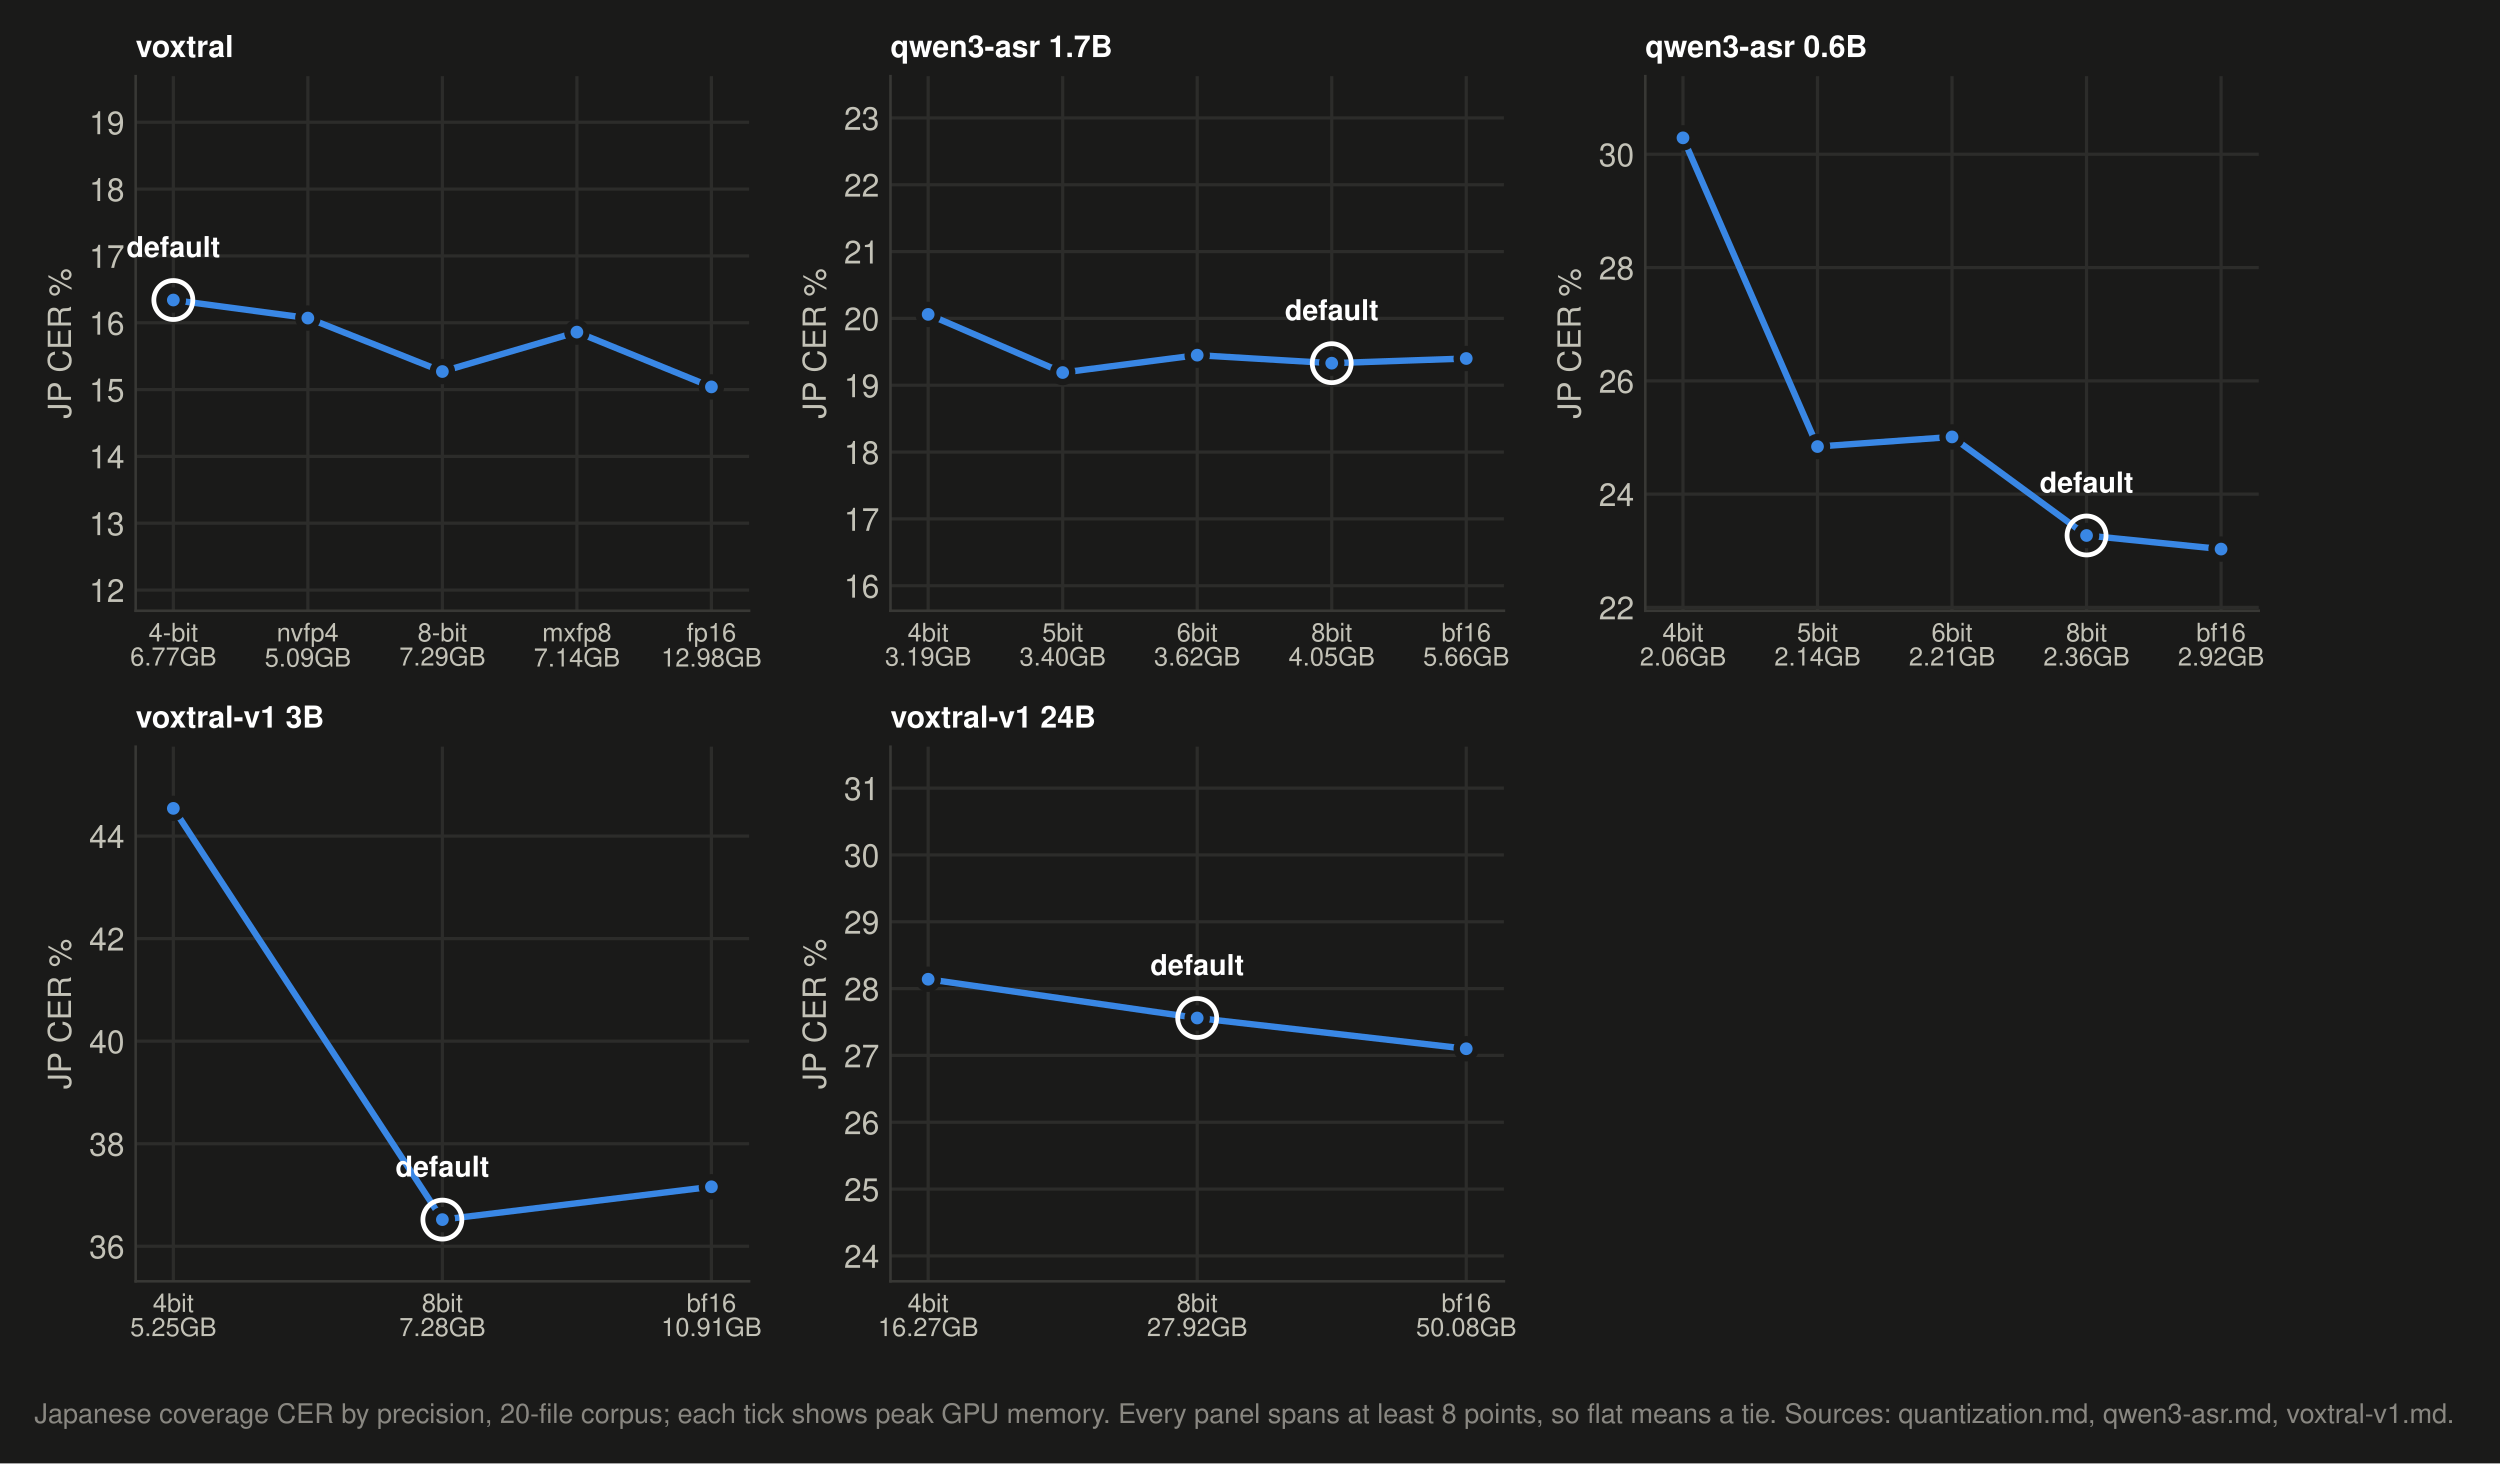
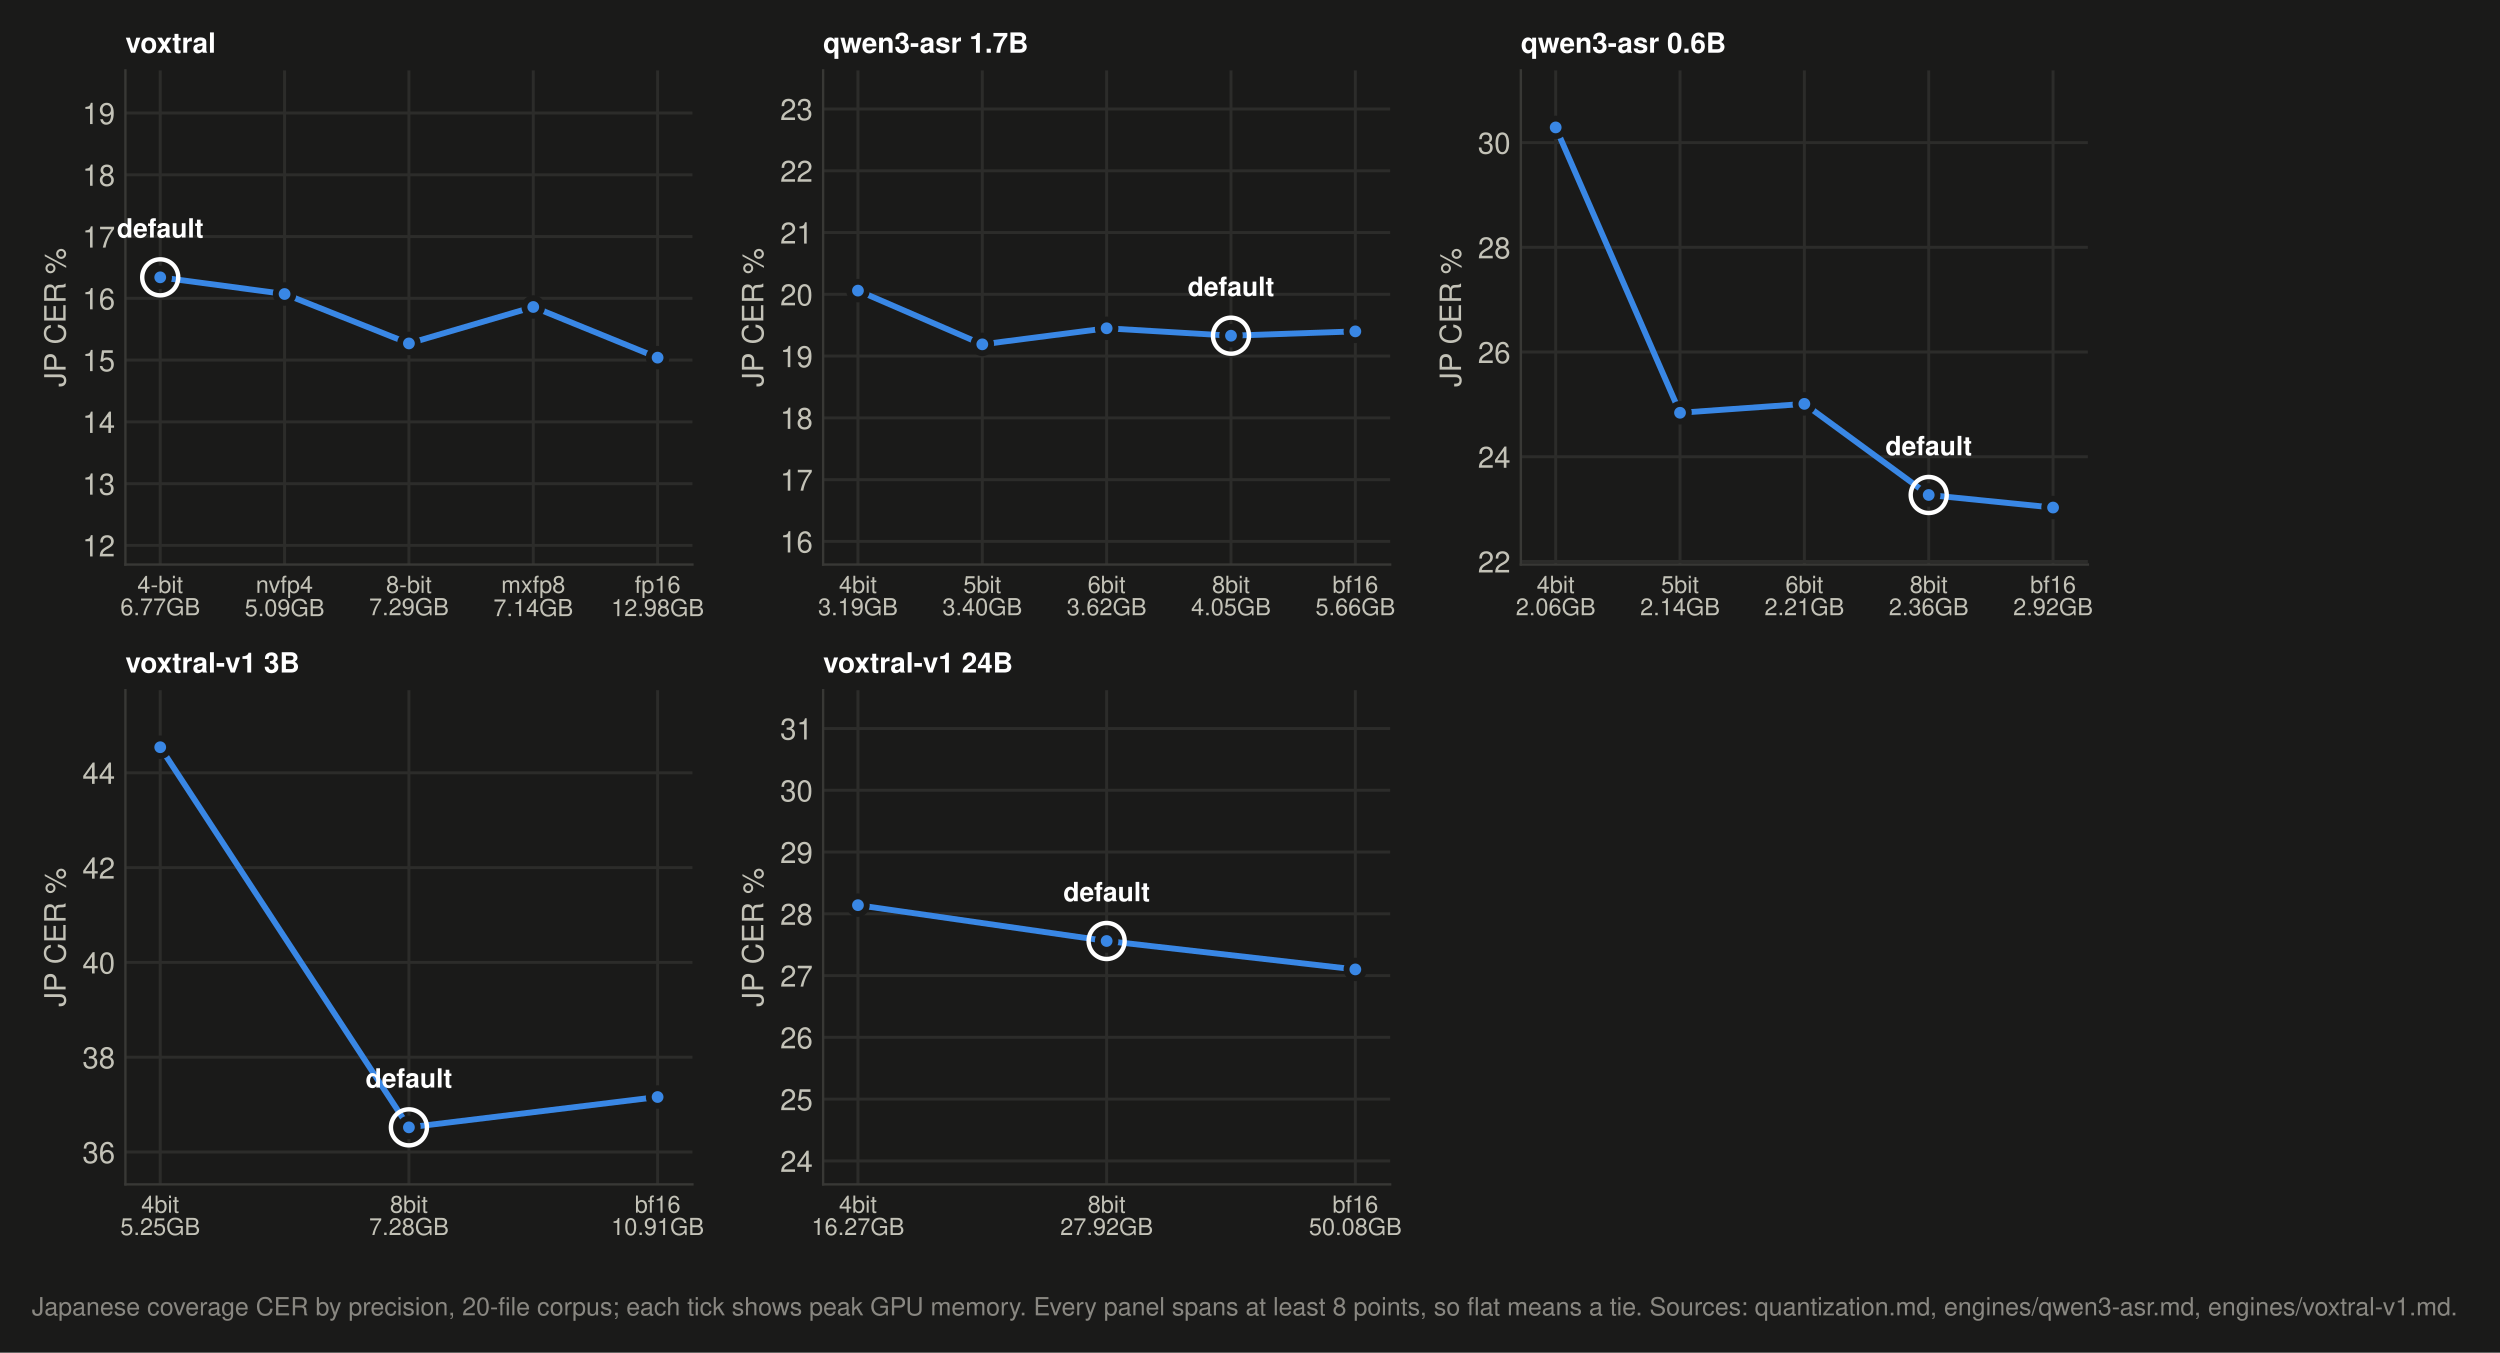
- <svg xmlns="http://www.w3.org/2000/svg" xmlns:xlink="http://www.w3.org/1999/xlink" width="785.349pt" height="459.696pt" viewBox="0 0 785.349 459.696" version="1.1">
+ <svg xmlns="http://www.w3.org/2000/svg" xmlns:xlink="http://www.w3.org/1999/xlink" width="849.617pt" height="459.696pt" viewBox="0 0 849.617 459.696" version="1.1">
  <defs>
    <style type="text/css">*{stroke-linejoin: round; stroke-linecap: butt}</style>
  </defs>
  <g id="figure_1">
    <g id="patch_1">
-       <path d="M 0 459.696  L 785.349 459.696  L 785.349 0  L 0 0  z " style="fill: #1a1a19" />
+       <path d="M 0 459.696  L 849.617 459.696  L 849.617 0  L 0 0  z " style="fill: #1a1a19" />
    </g>
    <g id="axes_1">
      <g id="patch_2">
        <path d="M 42.619 191.864  L 235.317 191.864  L 235.317 23.925  L 42.619 23.925  z " style="fill: #1a1a19" />
      </g>
      <g id="matplotlib.axis_1">
        <g id="xtick_1">
          <g id="line2d_1">
            <path d="M 54.452 191.864  L 54.452 23.925  " clip-path="url(#p1fd0252a69)" style="fill: none; stroke: #2c2c2a; stroke-linecap: round" />
          </g>
          <g id="line2d_2" />
          <g id="text_1">
            <text style="font-size: 8px; font-family: 'Helvetica', 'Arial', 'DejaVu Sans'; fill: #c3c2b7" transform="translate(46.67094 201.4835)">4-bit</text>
            <text style="font-size: 8px; font-family: 'Helvetica', 'Arial', 'DejaVu Sans'; fill: #c3c2b7" transform="translate(40.88781 209.0812)">6.77GB</text>
          </g>
        </g>
        <g id="xtick_2">
          <g id="line2d_3">
            <path d="M 96.71 191.864  L 96.71 23.925  " clip-path="url(#p1fd0252a69)" style="fill: none; stroke: #2c2c2a; stroke-linecap: round" />
          </g>
          <g id="line2d_4" />
          <g id="text_2">
            <text style="font-size: 8px; font-family: 'Helvetica', 'Arial', 'DejaVu Sans'; fill: #c3c2b7" transform="translate(86.92556 201.4835)">nvfp4</text>
            <text style="font-size: 8px; font-family: 'Helvetica', 'Arial', 'DejaVu Sans'; fill: #c3c2b7" transform="translate(83.14619 209.3893)">5.09GB</text>
          </g>
        </g>
        <g id="xtick_3">
          <g id="line2d_5">
            <path d="M 138.968 191.864  L 138.968 23.925  " clip-path="url(#p1fd0252a69)" style="fill: none; stroke: #2c2c2a; stroke-linecap: round" />
          </g>
          <g id="line2d_6" />
          <g id="text_3">
            <text style="font-size: 8px; font-family: 'Helvetica', 'Arial', 'DejaVu Sans'; fill: #c3c2b7" transform="translate(131.1877 201.4835)">8-bit</text>
            <text style="font-size: 8px; font-family: 'Helvetica', 'Arial', 'DejaVu Sans'; fill: #c3c2b7" transform="translate(125.4046 209.0812)">7.29GB</text>
          </g>
        </g>
        <g id="xtick_4">
          <g id="line2d_7">
            <path d="M 181.227 191.864  L 181.227 23.925  " clip-path="url(#p1fd0252a69)" style="fill: none; stroke: #2c2c2a; stroke-linecap: round" />
          </g>
          <g id="line2d_8" />
          <g id="text_4">
            <text style="font-size: 8px; font-family: 'Helvetica', 'Arial', 'DejaVu Sans'; fill: #c3c2b7" transform="translate(170.3348 201.4835)">mxfp8</text>
            <text style="font-size: 8px; font-family: 'Helvetica', 'Arial', 'DejaVu Sans'; fill: #c3c2b7" transform="translate(167.6629 209.3893)">7.14GB</text>
          </g>
        </g>
        <g id="xtick_5">
          <g id="line2d_9">
            <path d="M 223.485 191.864  L 223.485 23.925  " clip-path="url(#p1fd0252a69)" style="fill: none; stroke: #2c2c2a; stroke-linecap: round" />
          </g>
          <g id="line2d_10" />
          <g id="text_5">
            <text style="font-size: 8px; font-family: 'Helvetica', 'Arial', 'DejaVu Sans'; fill: #c3c2b7" transform="translate(215.7007 201.4835)">fp16</text>
            <text style="font-size: 8px; font-family: 'Helvetica', 'Arial', 'DejaVu Sans'; fill: #c3c2b7" transform="translate(207.6969 209.3893)">12.98GB</text>
          </g>
        </g>
      </g>
      <g id="matplotlib.axis_2">
        <g id="ytick_1">
          <g id="line2d_11">
            <path d="M 42.619 185.357  L 235.317 185.357  " clip-path="url(#p1fd0252a69)" style="fill: none; stroke: #2c2c2a; stroke-linecap: round" />
          </g>
          <g id="line2d_12" />
          <g id="text_6">
            <text style="font-size: 10px; font-family: 'Helvetica', 'Arial', 'DejaVu Sans'; text-anchor: end; fill: #c3c2b7" x="39.119" y="189.107" transform="rotate(-0 39.11922 189.1067)">12</text>
          </g>
        </g>
        <g id="ytick_2">
          <g id="line2d_13">
            <path d="M 42.619 164.364  L 235.317 164.364  " clip-path="url(#p1fd0252a69)" style="fill: none; stroke: #2c2c2a; stroke-linecap: round" />
          </g>
          <g id="line2d_14" />
          <g id="text_7">
            <text style="font-size: 10px; font-family: 'Helvetica', 'Arial', 'DejaVu Sans'; text-anchor: end; fill: #c3c2b7" x="39.119" y="168.114" transform="rotate(-0 39.11922 168.1143)">13</text>
          </g>
        </g>
        <g id="ytick_3">
          <g id="line2d_15">
            <path d="M 42.619 143.372  L 235.317 143.372  " clip-path="url(#p1fd0252a69)" style="fill: none; stroke: #2c2c2a; stroke-linecap: round" />
          </g>
          <g id="line2d_16" />
          <g id="text_8">
            <text style="font-size: 10px; font-family: 'Helvetica', 'Arial', 'DejaVu Sans'; text-anchor: end; fill: #c3c2b7" x="39.119" y="147.122" transform="rotate(-0 39.11922 147.1219)">14</text>
          </g>
        </g>
        <g id="ytick_4">
          <g id="line2d_17">
            <path d="M 42.619 122.379  L 235.317 122.379  " clip-path="url(#p1fd0252a69)" style="fill: none; stroke: #2c2c2a; stroke-linecap: round" />
          </g>
          <g id="line2d_18" />
          <g id="text_9">
            <text style="font-size: 10px; font-family: 'Helvetica', 'Arial', 'DejaVu Sans'; text-anchor: end; fill: #c3c2b7" x="39.119" y="126.129" transform="rotate(-0 39.11922 126.1295)">15</text>
          </g>
        </g>
        <g id="ytick_5">
          <g id="line2d_19">
            <path d="M 42.619 101.387  L 235.317 101.387  " clip-path="url(#p1fd0252a69)" style="fill: none; stroke: #2c2c2a; stroke-linecap: round" />
          </g>
          <g id="line2d_20" />
          <g id="text_10">
            <text style="font-size: 10px; font-family: 'Helvetica', 'Arial', 'DejaVu Sans'; text-anchor: end; fill: #c3c2b7" x="39.119" y="105.137" transform="rotate(-0 39.11922 105.137)">16</text>
          </g>
        </g>
        <g id="ytick_6">
          <g id="line2d_21">
            <path d="M 42.619 80.395  L 235.317 80.395  " clip-path="url(#p1fd0252a69)" style="fill: none; stroke: #2c2c2a; stroke-linecap: round" />
          </g>
          <g id="line2d_22" />
          <g id="text_11">
            <text style="font-size: 10px; font-family: 'Helvetica', 'Arial', 'DejaVu Sans'; text-anchor: end; fill: #c3c2b7" x="39.119" y="84.145" transform="rotate(-0 39.11922 84.14462)">17</text>
          </g>
        </g>
        <g id="ytick_7">
          <g id="line2d_23">
            <path d="M 42.619 59.402  L 235.317 59.402  " clip-path="url(#p1fd0252a69)" style="fill: none; stroke: #2c2c2a; stroke-linecap: round" />
          </g>
          <g id="line2d_24" />
          <g id="text_12">
            <text style="font-size: 10px; font-family: 'Helvetica', 'Arial', 'DejaVu Sans'; text-anchor: end; fill: #c3c2b7" x="39.119" y="63.152" transform="rotate(-0 39.11922 63.15219)">18</text>
          </g>
        </g>
        <g id="ytick_8">
          <g id="line2d_25">
            <path d="M 42.619 38.41  L 235.317 38.41  " clip-path="url(#p1fd0252a69)" style="fill: none; stroke: #2c2c2a; stroke-linecap: round" />
          </g>
          <g id="line2d_26" />
          <g id="text_13">
            <text style="font-size: 10px; font-family: 'Helvetica', 'Arial', 'DejaVu Sans'; text-anchor: end; fill: #c3c2b7" x="39.119" y="42.16" transform="rotate(-0 39.11922 42.15977)">19</text>
          </g>
        </g>
        <g id="text_14">
          <text style="font-size: 10px; font-family: 'Helvetica', 'Arial', 'DejaVu Sans'; text-anchor: middle; fill: #c3c2b7" x="22.298" y="107.895" transform="rotate(-90 22.29812 107.8947)">JP CER %</text>
        </g>
      </g>
      <g id="patch_3">
        <path d="M 42.619 191.864  L 42.619 23.925  " style="fill: none; stroke: #383835; stroke-width: 0.8; stroke-linejoin: miter; stroke-linecap: square" />
      </g>
      <g id="patch_4">
        <path d="M 42.619 191.864  L 235.317 191.864  " style="fill: none; stroke: #383835; stroke-width: 0.8; stroke-linejoin: miter; stroke-linecap: square" />
      </g>
      <g id="line2d_27">
        <path d="M 54.452 94.25  L 96.71 99.918  L 138.968 116.712  L 181.227 104.326  L 223.485 121.54  " clip-path="url(#p1fd0252a69)" style="fill: none; stroke: #3987e5; stroke-width: 2; stroke-linecap: round" />
        <defs>
          <path id="m226001cfbb" d="M 0 3  C 0.796 3 1.559 2.684 2.121 2.121  C 2.684 1.559 3 0.796 3 0  C 3 -0.796 2.684 -1.559 2.121 -2.121  C 1.559 -2.684 0.796 -3 0 -3  C -0.796 -3 -1.559 -2.684 -2.121 -2.121  C -2.684 -1.559 -3 -0.796 -3 0  C -3 0.796 -2.684 1.559 -2.121 2.121  C -1.559 2.684 -0.796 3 0 3  z " style="stroke: #1a1a19; stroke-width: 2" />
        </defs>
        <g clip-path="url(#p1fd0252a69)">
          <use xlink:href="#m226001cfbb" x="54.452" y="94.25" style="fill: #3987e5; stroke: #1a1a19; stroke-width: 2" />
          <use xlink:href="#m226001cfbb" x="96.71" y="99.918" style="fill: #3987e5; stroke: #1a1a19; stroke-width: 2" />
          <use xlink:href="#m226001cfbb" x="138.968" y="116.712" style="fill: #3987e5; stroke: #1a1a19; stroke-width: 2" />
          <use xlink:href="#m226001cfbb" x="181.227" y="104.326" style="fill: #3987e5; stroke: #1a1a19; stroke-width: 2" />
          <use xlink:href="#m226001cfbb" x="223.485" y="121.54" style="fill: #3987e5; stroke: #1a1a19; stroke-width: 2" />
        </g>
      </g>
      <g id="text_15">
        <text style="font-weight: 700; font-size: 9px; font-family: 'Helvetica', 'Arial', 'DejaVu Sans'; text-anchor: middle; fill: #ffffff" x="54.452" y="80.72" transform="rotate(-0 54.45156 80.72032)">default</text>
      </g>
      <g id="text_16">
        <text style="font-weight: 700; font-size: 9.5px; font-family: 'Helvetica', 'Arial', 'DejaVu Sans'; text-anchor: start; fill: #ffffff" x="42.619" y="17.925" transform="rotate(-0 42.61922 17.925)">voxtral</text>
      </g>
      <g id="PathCollection_1">
        <path d="M 54.452 100.373  C 56.076 100.373 57.633 99.728 58.782 98.58  C 59.93 97.431 60.575 95.874 60.575 94.25  C 60.575 92.626 59.93 91.068 58.782 89.919  C 57.633 88.771 56.076 88.126 54.452 88.126  C 52.828 88.126 51.27 88.771 50.121 89.919  C 48.973 91.068 48.328 92.626 48.328 94.25  C 48.328 95.874 48.973 97.431 50.121 98.58  C 51.27 99.728 52.828 100.373 54.452 100.373  L 54.452 100.373  z " clip-path="url(#p1fd0252a69)" style="fill: none; stroke: #ffffff; stroke-width: 1.5" />
      </g>
    </g>
    <g id="axes_2">
      <g id="patch_5">
        <path d="M 279.739 191.864  L 472.437 191.864  L 472.437 23.925  L 279.739 23.925  z " style="fill: #1a1a19" />
      </g>
      <g id="matplotlib.axis_3">
        <g id="xtick_6">
          <g id="line2d_28">
            <path d="M 291.572 191.864  L 291.572 23.925  " clip-path="url(#pfa49e67642)" style="fill: none; stroke: #2c2c2a; stroke-linecap: round" />
          </g>
          <g id="line2d_29" />
          <g id="text_17">
            <text style="font-size: 8px; font-family: 'Helvetica', 'Arial', 'DejaVu Sans'; fill: #c3c2b7" transform="translate(285.1228 201.4835)">4bit</text>
            <text style="font-size: 8px; font-family: 'Helvetica', 'Arial', 'DejaVu Sans'; fill: #c3c2b7" transform="translate(278.0078 209.0812)">3.19GB</text>
          </g>
        </g>
        <g id="xtick_7">
          <g id="line2d_30">
            <path d="M 333.83 191.864  L 333.83 23.925  " clip-path="url(#pfa49e67642)" style="fill: none; stroke: #2c2c2a; stroke-linecap: round" />
          </g>
          <g id="line2d_31" />
          <g id="text_18">
            <text style="font-size: 8px; font-family: 'Helvetica', 'Arial', 'DejaVu Sans'; fill: #c3c2b7" transform="translate(327.3812 201.4835)">5bit</text>
            <text style="font-size: 8px; font-family: 'Helvetica', 'Arial', 'DejaVu Sans'; fill: #c3c2b7" transform="translate(320.2662 209.0812)">3.40GB</text>
          </g>
        </g>
        <g id="xtick_8">
          <g id="line2d_32">
            <path d="M 376.088 191.864  L 376.088 23.925  " clip-path="url(#pfa49e67642)" style="fill: none; stroke: #2c2c2a; stroke-linecap: round" />
          </g>
          <g id="line2d_33" />
          <g id="text_19">
            <text style="font-size: 8px; font-family: 'Helvetica', 'Arial', 'DejaVu Sans'; fill: #c3c2b7" transform="translate(369.6396 201.4835)">6bit</text>
            <text style="font-size: 8px; font-family: 'Helvetica', 'Arial', 'DejaVu Sans'; fill: #c3c2b7" transform="translate(362.5246 209.0812)">3.62GB</text>
          </g>
        </g>
        <g id="xtick_9">
          <g id="line2d_34">
            <path d="M 418.347 191.864  L 418.347 23.925  " clip-path="url(#pfa49e67642)" style="fill: none; stroke: #2c2c2a; stroke-linecap: round" />
          </g>
          <g id="line2d_35" />
          <g id="text_20">
            <text style="font-size: 8px; font-family: 'Helvetica', 'Arial', 'DejaVu Sans'; fill: #c3c2b7" transform="translate(411.8979 201.4835)">8bit</text>
            <text style="font-size: 8px; font-family: 'Helvetica', 'Arial', 'DejaVu Sans'; fill: #c3c2b7" transform="translate(404.7829 209.0812)">4.05GB</text>
          </g>
        </g>
        <g id="xtick_10">
          <g id="line2d_36">
            <path d="M 460.605 191.864  L 460.605 23.925  " clip-path="url(#pfa49e67642)" style="fill: none; stroke: #2c2c2a; stroke-linecap: round" />
          </g>
          <g id="line2d_37" />
          <g id="text_21">
            <text style="font-size: 8px; font-family: 'Helvetica', 'Arial', 'DejaVu Sans'; fill: #c3c2b7" transform="translate(452.8207 201.4835)">bf16</text>
            <text style="font-size: 8px; font-family: 'Helvetica', 'Arial', 'DejaVu Sans'; fill: #c3c2b7" transform="translate(447.0413 209.0812)">5.66GB</text>
          </g>
        </g>
      </g>
      <g id="matplotlib.axis_4">
        <g id="ytick_9">
          <g id="line2d_38">
            <path d="M 279.739 183.992  L 472.437 183.992  " clip-path="url(#pfa49e67642)" style="fill: none; stroke: #2c2c2a; stroke-linecap: round" />
          </g>
          <g id="line2d_39" />
          <g id="text_22">
            <text style="font-size: 10px; font-family: 'Helvetica', 'Arial', 'DejaVu Sans'; text-anchor: end; fill: #c3c2b7" x="276.239" y="187.742" transform="rotate(-0 276.2392 187.7422)">16</text>
          </g>
        </g>
        <g id="ytick_10">
          <g id="line2d_40">
            <path d="M 279.739 163  L 472.437 163  " clip-path="url(#pfa49e67642)" style="fill: none; stroke: #2c2c2a; stroke-linecap: round" />
          </g>
          <g id="line2d_41" />
          <g id="text_23">
            <text style="font-size: 10px; font-family: 'Helvetica', 'Arial', 'DejaVu Sans'; text-anchor: end; fill: #c3c2b7" x="276.239" y="166.75" transform="rotate(-0 276.2392 166.7498)">17</text>
          </g>
        </g>
        <g id="ytick_11">
          <g id="line2d_42">
            <path d="M 279.739 142.007  L 472.437 142.007  " clip-path="url(#pfa49e67642)" style="fill: none; stroke: #2c2c2a; stroke-linecap: round" />
          </g>
          <g id="line2d_43" />
          <g id="text_24">
            <text style="font-size: 10px; font-family: 'Helvetica', 'Arial', 'DejaVu Sans'; text-anchor: end; fill: #c3c2b7" x="276.239" y="145.757" transform="rotate(-0 276.2392 145.7574)">18</text>
          </g>
        </g>
        <g id="ytick_12">
          <g id="line2d_44">
            <path d="M 279.739 121.015  L 472.437 121.015  " clip-path="url(#pfa49e67642)" style="fill: none; stroke: #2c2c2a; stroke-linecap: round" />
          </g>
          <g id="line2d_45" />
          <g id="text_25">
            <text style="font-size: 10px; font-family: 'Helvetica', 'Arial', 'DejaVu Sans'; text-anchor: end; fill: #c3c2b7" x="276.239" y="124.765" transform="rotate(-0 276.2392 124.765)">19</text>
          </g>
        </g>
        <g id="ytick_13">
          <g id="line2d_46">
            <path d="M 279.739 100.023  L 472.437 100.023  " clip-path="url(#pfa49e67642)" style="fill: none; stroke: #2c2c2a; stroke-linecap: round" />
          </g>
          <g id="line2d_47" />
          <g id="text_26">
            <text style="font-size: 10px; font-family: 'Helvetica', 'Arial', 'DejaVu Sans'; text-anchor: end; fill: #c3c2b7" x="276.239" y="103.773" transform="rotate(-0 276.2392 103.7725)">20</text>
          </g>
        </g>
        <g id="ytick_14">
          <g id="line2d_48">
            <path d="M 279.739 79.03  L 472.437 79.03  " clip-path="url(#pfa49e67642)" style="fill: none; stroke: #2c2c2a; stroke-linecap: round" />
          </g>
          <g id="line2d_49" />
          <g id="text_27">
            <text style="font-size: 10px; font-family: 'Helvetica', 'Arial', 'DejaVu Sans'; text-anchor: end; fill: #c3c2b7" x="276.239" y="82.78" transform="rotate(-0 276.2392 82.78011)">21</text>
          </g>
        </g>
        <g id="ytick_15">
          <g id="line2d_50">
            <path d="M 279.739 58.038  L 472.437 58.038  " clip-path="url(#pfa49e67642)" style="fill: none; stroke: #2c2c2a; stroke-linecap: round" />
          </g>
          <g id="line2d_51" />
          <g id="text_28">
            <text style="font-size: 10px; font-family: 'Helvetica', 'Arial', 'DejaVu Sans'; text-anchor: end; fill: #c3c2b7" x="276.239" y="61.788" transform="rotate(-0 276.2392 61.78769)">22</text>
          </g>
        </g>
        <g id="ytick_16">
          <g id="line2d_52">
            <path d="M 279.739 37.045  L 472.437 37.045  " clip-path="url(#pfa49e67642)" style="fill: none; stroke: #2c2c2a; stroke-linecap: round" />
          </g>
          <g id="line2d_53" />
          <g id="text_29">
            <text style="font-size: 10px; font-family: 'Helvetica', 'Arial', 'DejaVu Sans'; text-anchor: end; fill: #c3c2b7" x="276.239" y="40.795" transform="rotate(-0 276.2392 40.79526)">23</text>
          </g>
        </g>
        <g id="text_30">
          <text style="font-size: 10px; font-family: 'Helvetica', 'Arial', 'DejaVu Sans'; text-anchor: middle; fill: #c3c2b7" x="259.418" y="107.895" transform="rotate(-90 259.4181 107.8947)">JP CER %</text>
        </g>
      </g>
      <g id="patch_6">
        <path d="M 279.739 191.864  L 279.739 23.925  " style="fill: none; stroke: #383835; stroke-width: 0.8; stroke-linejoin: miter; stroke-linecap: square" />
      </g>
      <g id="patch_7">
        <path d="M 279.739 191.864  L 472.437 191.864  " style="fill: none; stroke: #383835; stroke-width: 0.8; stroke-linejoin: miter; stroke-linecap: square" />
      </g>
      <g id="line2d_54">
        <path d="M 291.572 98.763  L 333.83 117.026  L 376.088 111.568  L 418.347 114.087  L 460.605 112.618  " clip-path="url(#pfa49e67642)" style="fill: none; stroke: #3987e5; stroke-width: 2; stroke-linecap: round" />
        <g clip-path="url(#pfa49e67642)">
          <use xlink:href="#m226001cfbb" x="291.572" y="98.763" style="fill: #3987e5; stroke: #1a1a19; stroke-width: 2" />
          <use xlink:href="#m226001cfbb" x="333.83" y="117.026" style="fill: #3987e5; stroke: #1a1a19; stroke-width: 2" />
          <use xlink:href="#m226001cfbb" x="376.088" y="111.568" style="fill: #3987e5; stroke: #1a1a19; stroke-width: 2" />
          <use xlink:href="#m226001cfbb" x="418.347" y="114.087" style="fill: #3987e5; stroke: #1a1a19; stroke-width: 2" />
          <use xlink:href="#m226001cfbb" x="460.605" y="112.618" style="fill: #3987e5; stroke: #1a1a19; stroke-width: 2" />
        </g>
      </g>
      <g id="text_31">
        <text style="font-weight: 700; font-size: 9px; font-family: 'Helvetica', 'Arial', 'DejaVu Sans'; text-anchor: middle; fill: #ffffff" x="418.347" y="100.558" transform="rotate(-0 418.3467 100.5582)">default</text>
      </g>
      <g id="text_32">
        <text style="font-weight: 700; font-size: 9.5px; font-family: 'Helvetica', 'Arial', 'DejaVu Sans'; text-anchor: start; fill: #ffffff" x="279.739" y="17.925" transform="rotate(-0 279.7392 17.925)">qwen3-asr 1.7B</text>
      </g>
      <g id="PathCollection_2">
        <path d="M 418.347 120.211  C 419.971 120.211 421.528 119.566 422.677 118.418  C 423.825 117.269 424.47 115.711 424.47 114.087  C 424.47 112.463 423.825 110.906 422.677 109.757  C 421.528 108.609 419.971 107.964 418.347 107.964  C 416.723 107.964 415.165 108.609 414.017 109.757  C 412.868 110.906 412.223 112.463 412.223 114.087  C 412.223 115.711 412.868 117.269 414.017 118.418  C 415.165 119.566 416.723 120.211 418.347 120.211  L 418.347 120.211  z " clip-path="url(#pfa49e67642)" style="fill: none; stroke: #ffffff; stroke-width: 1.5" />
      </g>
    </g>
    <g id="axes_3">
      <g id="patch_8">
        <path d="M 516.859 191.864  L 709.557 191.864  L 709.557 23.925  L 516.859 23.925  z " style="fill: #1a1a19" />
      </g>
      <g id="matplotlib.axis_5">
        <g id="xtick_11">
          <g id="line2d_55">
            <path d="M 528.692 191.864  L 528.692 23.925  " clip-path="url(#pb1e4de3c85)" style="fill: none; stroke: #2c2c2a; stroke-linecap: round" />
          </g>
          <g id="line2d_56" />
          <g id="text_33">
            <text style="font-size: 8px; font-family: 'Helvetica', 'Arial', 'DejaVu Sans'; fill: #c3c2b7" transform="translate(522.2428 201.4835)">4bit</text>
            <text style="font-size: 8px; font-family: 'Helvetica', 'Arial', 'DejaVu Sans'; fill: #c3c2b7" transform="translate(515.1278 209.0812)">2.06GB</text>
          </g>
        </g>
        <g id="xtick_12">
          <g id="line2d_57">
            <path d="M 570.95 191.864  L 570.95 23.925  " clip-path="url(#pb1e4de3c85)" style="fill: none; stroke: #2c2c2a; stroke-linecap: round" />
          </g>
          <g id="line2d_58" />
          <g id="text_34">
            <text style="font-size: 8px; font-family: 'Helvetica', 'Arial', 'DejaVu Sans'; fill: #c3c2b7" transform="translate(564.5012 201.4835)">5bit</text>
            <text style="font-size: 8px; font-family: 'Helvetica', 'Arial', 'DejaVu Sans'; fill: #c3c2b7" transform="translate(557.3862 209.0812)">2.14GB</text>
          </g>
        </g>
        <g id="xtick_13">
          <g id="line2d_59">
            <path d="M 613.208 191.864  L 613.208 23.925  " clip-path="url(#pb1e4de3c85)" style="fill: none; stroke: #2c2c2a; stroke-linecap: round" />
          </g>
          <g id="line2d_60" />
          <g id="text_35">
            <text style="font-size: 8px; font-family: 'Helvetica', 'Arial', 'DejaVu Sans'; fill: #c3c2b7" transform="translate(606.7596 201.4835)">6bit</text>
            <text style="font-size: 8px; font-family: 'Helvetica', 'Arial', 'DejaVu Sans'; fill: #c3c2b7" transform="translate(599.6446 209.0812)">2.21GB</text>
          </g>
        </g>
        <g id="xtick_14">
          <g id="line2d_61">
            <path d="M 655.467 191.864  L 655.467 23.925  " clip-path="url(#pb1e4de3c85)" style="fill: none; stroke: #2c2c2a; stroke-linecap: round" />
          </g>
          <g id="line2d_62" />
          <g id="text_36">
            <text style="font-size: 8px; font-family: 'Helvetica', 'Arial', 'DejaVu Sans'; fill: #c3c2b7" transform="translate(649.0179 201.4835)">8bit</text>
            <text style="font-size: 8px; font-family: 'Helvetica', 'Arial', 'DejaVu Sans'; fill: #c3c2b7" transform="translate(641.9029 209.0812)">2.36GB</text>
          </g>
        </g>
        <g id="xtick_15">
          <g id="line2d_63">
            <path d="M 697.725 191.864  L 697.725 23.925  " clip-path="url(#pb1e4de3c85)" style="fill: none; stroke: #2c2c2a; stroke-linecap: round" />
          </g>
          <g id="line2d_64" />
          <g id="text_37">
            <text style="font-size: 8px; font-family: 'Helvetica', 'Arial', 'DejaVu Sans'; fill: #c3c2b7" transform="translate(689.9407 201.4835)">bf16</text>
            <text style="font-size: 8px; font-family: 'Helvetica', 'Arial', 'DejaVu Sans'; fill: #c3c2b7" transform="translate(684.1613 209.0812)">2.92GB</text>
          </g>
        </g>
      </g>
      <g id="matplotlib.axis_6">
        <g id="ytick_17">
          <g id="line2d_65">
            <path d="M 516.859 190.815  L 709.557 190.815  " clip-path="url(#pb1e4de3c85)" style="fill: none; stroke: #2c2c2a; stroke-linecap: round" />
          </g>
          <g id="line2d_66" />
          <g id="text_38">
            <text style="font-size: 10px; font-family: 'Helvetica', 'Arial', 'DejaVu Sans'; text-anchor: end; fill: #c3c2b7" x="513.359" y="194.565" transform="rotate(-0 513.3592 194.5645)">22</text>
          </g>
        </g>
        <g id="ytick_18">
          <g id="line2d_67">
            <path d="M 516.859 155.227  L 709.557 155.227  " clip-path="url(#pb1e4de3c85)" style="fill: none; stroke: #2c2c2a; stroke-linecap: round" />
          </g>
          <g id="line2d_68" />
          <g id="text_39">
            <text style="font-size: 10px; font-family: 'Helvetica', 'Arial', 'DejaVu Sans'; text-anchor: end; fill: #c3c2b7" x="513.359" y="158.977" transform="rotate(-0 513.3592 158.9766)">24</text>
          </g>
        </g>
        <g id="ytick_19">
          <g id="line2d_69">
            <path d="M 516.859 119.639  L 709.557 119.639  " clip-path="url(#pb1e4de3c85)" style="fill: none; stroke: #2c2c2a; stroke-linecap: round" />
          </g>
          <g id="line2d_70" />
          <g id="text_40">
            <text style="font-size: 10px; font-family: 'Helvetica', 'Arial', 'DejaVu Sans'; text-anchor: end; fill: #c3c2b7" x="513.359" y="123.389" transform="rotate(-0 513.3592 123.3887)">26</text>
          </g>
        </g>
        <g id="ytick_20">
          <g id="line2d_71">
            <path d="M 516.859 84.051  L 709.557 84.051  " clip-path="url(#pb1e4de3c85)" style="fill: none; stroke: #2c2c2a; stroke-linecap: round" />
          </g>
          <g id="line2d_72" />
          <g id="text_41">
            <text style="font-size: 10px; font-family: 'Helvetica', 'Arial', 'DejaVu Sans'; text-anchor: end; fill: #c3c2b7" x="513.359" y="87.801" transform="rotate(-0 513.3592 87.80078)">28</text>
          </g>
        </g>
        <g id="ytick_21">
          <g id="line2d_73">
            <path d="M 516.859 48.463  L 709.557 48.463  " clip-path="url(#pb1e4de3c85)" style="fill: none; stroke: #2c2c2a; stroke-linecap: round" />
          </g>
          <g id="line2d_74" />
          <g id="text_42">
            <text style="font-size: 10px; font-family: 'Helvetica', 'Arial', 'DejaVu Sans'; text-anchor: end; fill: #c3c2b7" x="513.359" y="52.213" transform="rotate(-0 513.3592 52.21287)">30</text>
          </g>
        </g>
        <g id="text_43">
          <text style="font-size: 10px; font-family: 'Helvetica', 'Arial', 'DejaVu Sans'; text-anchor: middle; fill: #c3c2b7" x="496.538" y="107.895" transform="rotate(-90 496.5381 107.8947)">JP CER %</text>
        </g>
      </g>
      <g id="patch_9">
        <path d="M 516.859 191.864  L 516.859 23.925  " style="fill: none; stroke: #383835; stroke-width: 0.8; stroke-linejoin: miter; stroke-linecap: square" />
      </g>
      <g id="patch_10">
        <path d="M 516.859 191.864  L 709.557 191.864  " style="fill: none; stroke: #383835; stroke-width: 0.8; stroke-linejoin: miter; stroke-linecap: square" />
      </g>
      <g id="line2d_75">
        <path d="M 528.692 43.303  L 570.95 140.28  L 613.208 137.255  L 655.467 168.216  L 697.725 172.487  " clip-path="url(#pb1e4de3c85)" style="fill: none; stroke: #3987e5; stroke-width: 2; stroke-linecap: round" />
        <g clip-path="url(#pb1e4de3c85)">
          <use xlink:href="#m226001cfbb" x="528.692" y="43.303" style="fill: #3987e5; stroke: #1a1a19; stroke-width: 2" />
          <use xlink:href="#m226001cfbb" x="570.95" y="140.28" style="fill: #3987e5; stroke: #1a1a19; stroke-width: 2" />
          <use xlink:href="#m226001cfbb" x="613.208" y="137.255" style="fill: #3987e5; stroke: #1a1a19; stroke-width: 2" />
          <use xlink:href="#m226001cfbb" x="655.467" y="168.216" style="fill: #3987e5; stroke: #1a1a19; stroke-width: 2" />
          <use xlink:href="#m226001cfbb" x="697.725" y="172.487" style="fill: #3987e5; stroke: #1a1a19; stroke-width: 2" />
        </g>
      </g>
      <g id="text_44">
        <text style="font-weight: 700; font-size: 9px; font-family: 'Helvetica', 'Arial', 'DejaVu Sans'; text-anchor: middle; fill: #ffffff" x="655.467" y="154.687" transform="rotate(-0 655.4667 154.6869)">default</text>
      </g>
      <g id="text_45">
        <text style="font-weight: 700; font-size: 9.5px; font-family: 'Helvetica', 'Arial', 'DejaVu Sans'; text-anchor: start; fill: #ffffff" x="516.859" y="17.925" transform="rotate(-0 516.8592 17.925)">qwen3-asr 0.6B</text>
      </g>
      <g id="PathCollection_3">
        <path d="M 655.467 174.34  C 657.091 174.34 658.648 173.695 659.797 172.546  C 660.945 171.398 661.59 169.84 661.59 168.216  C 661.59 166.592 660.945 165.034 659.797 163.886  C 658.648 162.738 657.091 162.092 655.467 162.092  C 653.843 162.092 652.285 162.738 651.137 163.886  C 649.988 165.034 649.343 166.592 649.343 168.216  C 649.343 169.84 649.988 171.398 651.137 172.546  C 652.285 173.695 653.843 174.34 655.467 174.34  L 655.467 174.34  z " clip-path="url(#pb1e4de3c85)" style="fill: none; stroke: #ffffff; stroke-width: 1.5" />
      </g>
    </g>
    <g id="axes_4">
      <g id="patch_11">
        <path d="M 42.619 402.505  L 235.317 402.505  L 235.317 234.565  L 42.619 234.565  z " style="fill: #1a1a19" />
      </g>
      <g id="matplotlib.axis_7">
        <g id="xtick_16">
          <g id="line2d_76">
            <path d="M 54.452 402.505  L 54.452 234.565  " clip-path="url(#p5bce69807e)" style="fill: none; stroke: #2c2c2a; stroke-linecap: round" />
          </g>
          <g id="line2d_77" />
          <g id="text_46">
            <text style="font-size: 8px; font-family: 'Helvetica', 'Arial', 'DejaVu Sans'; fill: #c3c2b7" transform="translate(48.00281 412.1238)">4bit</text>
            <text style="font-size: 8px; font-family: 'Helvetica', 'Arial', 'DejaVu Sans'; fill: #c3c2b7" transform="translate(40.88781 419.7215)">5.25GB</text>
          </g>
        </g>
        <g id="xtick_17">
          <g id="line2d_78">
            <path d="M 138.968 402.505  L 138.968 234.565  " clip-path="url(#p5bce69807e)" style="fill: none; stroke: #2c2c2a; stroke-linecap: round" />
          </g>
          <g id="line2d_79" />
          <g id="text_47">
            <text style="font-size: 8px; font-family: 'Helvetica', 'Arial', 'DejaVu Sans'; fill: #c3c2b7" transform="translate(132.5196 412.1238)">8bit</text>
            <text style="font-size: 8px; font-family: 'Helvetica', 'Arial', 'DejaVu Sans'; fill: #c3c2b7" transform="translate(125.4046 419.7215)">7.28GB</text>
          </g>
        </g>
        <g id="xtick_18">
          <g id="line2d_80">
            <path d="M 223.485 402.505  L 223.485 234.565  " clip-path="url(#p5bce69807e)" style="fill: none; stroke: #2c2c2a; stroke-linecap: round" />
          </g>
          <g id="line2d_81" />
          <g id="text_48">
            <text style="font-size: 8px; font-family: 'Helvetica', 'Arial', 'DejaVu Sans'; fill: #c3c2b7" transform="translate(215.7007 412.1238)">bf16</text>
            <text style="font-size: 8px; font-family: 'Helvetica', 'Arial', 'DejaVu Sans'; fill: #c3c2b7" transform="translate(207.6969 419.7215)">10.91GB</text>
          </g>
        </g>
      </g>
      <g id="matplotlib.axis_8">
        <g id="ytick_22">
          <g id="line2d_82">
            <path d="M 42.619 391.503  L 235.317 391.503  " clip-path="url(#p5bce69807e)" style="fill: none; stroke: #2c2c2a; stroke-linecap: round" />
          </g>
          <g id="line2d_83" />
          <g id="text_49">
            <text style="font-size: 10px; font-family: 'Helvetica', 'Arial', 'DejaVu Sans'; text-anchor: end; fill: #c3c2b7" x="39.119" y="395.253" transform="rotate(-0 39.11922 395.2531)">36</text>
          </g>
        </g>
        <g id="ytick_23">
          <g id="line2d_84">
            <path d="M 42.619 359.288  L 235.317 359.288  " clip-path="url(#p5bce69807e)" style="fill: none; stroke: #2c2c2a; stroke-linecap: round" />
          </g>
          <g id="line2d_85" />
          <g id="text_50">
            <text style="font-size: 10px; font-family: 'Helvetica', 'Arial', 'DejaVu Sans'; text-anchor: end; fill: #c3c2b7" x="39.119" y="363.038" transform="rotate(-0 39.11922 363.0376)">38</text>
          </g>
        </g>
        <g id="ytick_24">
          <g id="line2d_86">
            <path d="M 42.619 327.072  L 235.317 327.072  " clip-path="url(#p5bce69807e)" style="fill: none; stroke: #2c2c2a; stroke-linecap: round" />
          </g>
          <g id="line2d_87" />
          <g id="text_51">
            <text style="font-size: 10px; font-family: 'Helvetica', 'Arial', 'DejaVu Sans'; text-anchor: end; fill: #c3c2b7" x="39.119" y="330.822" transform="rotate(-0 39.11922 330.8221)">40</text>
          </g>
        </g>
        <g id="ytick_25">
          <g id="line2d_88">
            <path d="M 42.619 294.857  L 235.317 294.857  " clip-path="url(#p5bce69807e)" style="fill: none; stroke: #2c2c2a; stroke-linecap: round" />
          </g>
          <g id="line2d_89" />
          <g id="text_52">
            <text style="font-size: 10px; font-family: 'Helvetica', 'Arial', 'DejaVu Sans'; text-anchor: end; fill: #c3c2b7" x="39.119" y="298.607" transform="rotate(-0 39.11922 298.6066)">42</text>
          </g>
        </g>
        <g id="ytick_26">
          <g id="line2d_90">
            <path d="M 42.619 262.641  L 235.317 262.641  " clip-path="url(#p5bce69807e)" style="fill: none; stroke: #2c2c2a; stroke-linecap: round" />
          </g>
          <g id="line2d_91" />
          <g id="text_53">
            <text style="font-size: 10px; font-family: 'Helvetica', 'Arial', 'DejaVu Sans'; text-anchor: end; fill: #c3c2b7" x="39.119" y="266.391" transform="rotate(-0 39.11922 266.3911)">44</text>
          </g>
        </g>
        <g id="text_54">
          <text style="font-size: 10px; font-family: 'Helvetica', 'Arial', 'DejaVu Sans'; text-anchor: middle; fill: #c3c2b7" x="22.298" y="318.535" transform="rotate(-90 22.29812 318.535)">JP CER %</text>
        </g>
      </g>
      <g id="patch_12">
        <path d="M 42.619 402.505  L 42.619 234.565  " style="fill: none; stroke: #383835; stroke-width: 0.8; stroke-linejoin: miter; stroke-linecap: square" />
      </g>
      <g id="patch_13">
        <path d="M 42.619 402.505  L 235.317 402.505  " style="fill: none; stroke: #383835; stroke-width: 0.8; stroke-linejoin: miter; stroke-linecap: square" />
      </g>
      <g id="line2d_92">
        <path d="M 54.452 253.943  L 138.968 383.127  L 223.485 372.818  " clip-path="url(#p5bce69807e)" style="fill: none; stroke: #3987e5; stroke-width: 2; stroke-linecap: round" />
        <g clip-path="url(#p5bce69807e)">
          <use xlink:href="#m226001cfbb" x="54.452" y="253.943" style="fill: #3987e5; stroke: #1a1a19; stroke-width: 2" />
          <use xlink:href="#m226001cfbb" x="138.968" y="383.127" style="fill: #3987e5; stroke: #1a1a19; stroke-width: 2" />
          <use xlink:href="#m226001cfbb" x="223.485" y="372.818" style="fill: #3987e5; stroke: #1a1a19; stroke-width: 2" />
        </g>
      </g>
      <g id="text_55">
        <text style="font-weight: 700; font-size: 9px; font-family: 'Helvetica', 'Arial', 'DejaVu Sans'; text-anchor: middle; fill: #ffffff" x="138.968" y="369.598" transform="rotate(-0 138.9683 369.5978)">default</text>
      </g>
      <g id="text_56">
        <text style="font-weight: 700; font-size: 9.5px; font-family: 'Helvetica', 'Arial', 'DejaVu Sans'; text-anchor: start; fill: #ffffff" x="42.619" y="228.565" transform="rotate(-0 42.61922 228.5653)">voxtral-v1 3B</text>
      </g>
      <g id="PathCollection_4">
        <path d="M 138.968 389.251  C 140.592 389.251 142.15 388.606 143.298 387.457  C 144.447 386.309 145.092 384.751 145.092 383.127  C 145.092 381.503 144.447 379.945 143.298 378.797  C 142.15 377.649 140.592 377.003 138.968 377.003  C 137.344 377.003 135.787 377.649 134.638 378.797  C 133.49 379.945 132.845 381.503 132.845 383.127  C 132.845 384.751 133.49 386.309 134.638 387.457  C 135.787 388.606 137.344 389.251 138.968 389.251  L 138.968 389.251  z " clip-path="url(#p5bce69807e)" style="fill: none; stroke: #ffffff; stroke-width: 1.5" />
      </g>
    </g>
    <g id="axes_5">
      <g id="patch_14">
        <path d="M 279.739 402.505  L 472.437 402.505  L 472.437 234.565  L 279.739 234.565  z " style="fill: #1a1a19" />
      </g>
      <g id="matplotlib.axis_9">
        <g id="xtick_19">
          <g id="line2d_93">
            <path d="M 291.572 402.505  L 291.572 234.565  " clip-path="url(#peeebf9f1ce)" style="fill: none; stroke: #2c2c2a; stroke-linecap: round" />
          </g>
          <g id="line2d_94" />
          <g id="text_57">
            <text style="font-size: 8px; font-family: 'Helvetica', 'Arial', 'DejaVu Sans'; fill: #c3c2b7" transform="translate(285.1228 412.1238)">4bit</text>
            <text style="font-size: 8px; font-family: 'Helvetica', 'Arial', 'DejaVu Sans'; fill: #c3c2b7" transform="translate(275.7834 419.7215)">16.27GB</text>
          </g>
        </g>
        <g id="xtick_20">
          <g id="line2d_95">
            <path d="M 376.088 402.505  L 376.088 234.565  " clip-path="url(#peeebf9f1ce)" style="fill: none; stroke: #2c2c2a; stroke-linecap: round" />
          </g>
          <g id="line2d_96" />
          <g id="text_58">
            <text style="font-size: 8px; font-family: 'Helvetica', 'Arial', 'DejaVu Sans'; fill: #c3c2b7" transform="translate(369.6396 412.1238)">8bit</text>
            <text style="font-size: 8px; font-family: 'Helvetica', 'Arial', 'DejaVu Sans'; fill: #c3c2b7" transform="translate(360.3002 419.7215)">27.92GB</text>
          </g>
        </g>
        <g id="xtick_21">
          <g id="line2d_97">
            <path d="M 460.605 402.505  L 460.605 234.565  " clip-path="url(#peeebf9f1ce)" style="fill: none; stroke: #2c2c2a; stroke-linecap: round" />
          </g>
          <g id="line2d_98" />
          <g id="text_59">
            <text style="font-size: 8px; font-family: 'Helvetica', 'Arial', 'DejaVu Sans'; fill: #c3c2b7" transform="translate(452.8207 412.1238)">bf16</text>
            <text style="font-size: 8px; font-family: 'Helvetica', 'Arial', 'DejaVu Sans'; fill: #c3c2b7" transform="translate(444.8169 419.7215)">50.08GB</text>
          </g>
        </g>
      </g>
      <g id="matplotlib.axis_10">
        <g id="ytick_27">
          <g id="line2d_99">
            <path d="M 279.739 394.528  L 472.437 394.528  " clip-path="url(#peeebf9f1ce)" style="fill: none; stroke: #2c2c2a; stroke-linecap: round" />
          </g>
          <g id="line2d_100" />
          <g id="text_60">
            <text style="font-size: 10px; font-family: 'Helvetica', 'Arial', 'DejaVu Sans'; text-anchor: end; fill: #c3c2b7" x="276.239" y="398.278" transform="rotate(-0 276.2392 398.2776)">24</text>
          </g>
        </g>
        <g id="ytick_28">
          <g id="line2d_101">
            <path d="M 279.739 373.535  L 472.437 373.535  " clip-path="url(#peeebf9f1ce)" style="fill: none; stroke: #2c2c2a; stroke-linecap: round" />
          </g>
          <g id="line2d_102" />
          <g id="text_61">
            <text style="font-size: 10px; font-family: 'Helvetica', 'Arial', 'DejaVu Sans'; text-anchor: end; fill: #c3c2b7" x="276.239" y="377.285" transform="rotate(-0 276.2392 377.2851)">25</text>
          </g>
        </g>
        <g id="ytick_29">
          <g id="line2d_103">
            <path d="M 279.739 352.543  L 472.437 352.543  " clip-path="url(#peeebf9f1ce)" style="fill: none; stroke: #2c2c2a; stroke-linecap: round" />
          </g>
          <g id="line2d_104" />
          <g id="text_62">
            <text style="font-size: 10px; font-family: 'Helvetica', 'Arial', 'DejaVu Sans'; text-anchor: end; fill: #c3c2b7" x="276.239" y="356.293" transform="rotate(-0 276.2392 356.2927)">26</text>
          </g>
        </g>
        <g id="ytick_30">
          <g id="line2d_105">
            <path d="M 279.739 331.55  L 472.437 331.55  " clip-path="url(#peeebf9f1ce)" style="fill: none; stroke: #2c2c2a; stroke-linecap: round" />
          </g>
          <g id="line2d_106" />
          <g id="text_63">
            <text style="font-size: 10px; font-family: 'Helvetica', 'Arial', 'DejaVu Sans'; text-anchor: end; fill: #c3c2b7" x="276.239" y="335.3" transform="rotate(-0 276.2392 335.3003)">27</text>
          </g>
        </g>
        <g id="ytick_31">
          <g id="line2d_107">
            <path d="M 279.739 310.558  L 472.437 310.558  " clip-path="url(#peeebf9f1ce)" style="fill: none; stroke: #2c2c2a; stroke-linecap: round" />
          </g>
          <g id="line2d_108" />
          <g id="text_64">
            <text style="font-size: 10px; font-family: 'Helvetica', 'Arial', 'DejaVu Sans'; text-anchor: end; fill: #c3c2b7" x="276.239" y="314.308" transform="rotate(-0 276.2392 314.3079)">28</text>
          </g>
        </g>
        <g id="ytick_32">
          <g id="line2d_109">
            <path d="M 279.739 289.565  L 472.437 289.565  " clip-path="url(#peeebf9f1ce)" style="fill: none; stroke: #2c2c2a; stroke-linecap: round" />
          </g>
          <g id="line2d_110" />
          <g id="text_65">
            <text style="font-size: 10px; font-family: 'Helvetica', 'Arial', 'DejaVu Sans'; text-anchor: end; fill: #c3c2b7" x="276.239" y="293.315" transform="rotate(-0 276.2392 293.3155)">29</text>
          </g>
        </g>
        <g id="ytick_33">
          <g id="line2d_111">
            <path d="M 279.739 268.573  L 472.437 268.573  " clip-path="url(#peeebf9f1ce)" style="fill: none; stroke: #2c2c2a; stroke-linecap: round" />
          </g>
          <g id="line2d_112" />
          <g id="text_66">
            <text style="font-size: 10px; font-family: 'Helvetica', 'Arial', 'DejaVu Sans'; text-anchor: end; fill: #c3c2b7" x="276.239" y="272.323" transform="rotate(-0 276.2392 272.323)">30</text>
          </g>
        </g>
        <g id="ytick_34">
          <g id="line2d_113">
            <path d="M 279.739 247.581  L 472.437 247.581  " clip-path="url(#peeebf9f1ce)" style="fill: none; stroke: #2c2c2a; stroke-linecap: round" />
          </g>
          <g id="line2d_114" />
          <g id="text_67">
            <text style="font-size: 10px; font-family: 'Helvetica', 'Arial', 'DejaVu Sans'; text-anchor: end; fill: #c3c2b7" x="276.239" y="251.331" transform="rotate(-0 276.2392 251.3306)">31</text>
          </g>
        </g>
        <g id="text_68">
          <text style="font-size: 10px; font-family: 'Helvetica', 'Arial', 'DejaVu Sans'; text-anchor: middle; fill: #c3c2b7" x="259.418" y="318.535" transform="rotate(-90 259.4181 318.535)">JP CER %</text>
        </g>
      </g>
      <g id="patch_15">
        <path d="M 279.739 402.505  L 279.739 234.565  " style="fill: none; stroke: #383835; stroke-width: 0.8; stroke-linejoin: miter; stroke-linecap: square" />
      </g>
      <g id="patch_16">
        <path d="M 279.739 402.505  L 472.437 402.505  " style="fill: none; stroke: #383835; stroke-width: 0.8; stroke-linejoin: miter; stroke-linecap: square" />
      </g>
      <g id="line2d_115">
        <path d="M 291.572 307.619  L 376.088 319.795  L 460.605 329.451  " clip-path="url(#peeebf9f1ce)" style="fill: none; stroke: #3987e5; stroke-width: 2; stroke-linecap: round" />
        <g clip-path="url(#peeebf9f1ce)">
          <use xlink:href="#m226001cfbb" x="291.572" y="307.619" style="fill: #3987e5; stroke: #1a1a19; stroke-width: 2" />
          <use xlink:href="#m226001cfbb" x="376.088" y="319.795" style="fill: #3987e5; stroke: #1a1a19; stroke-width: 2" />
          <use xlink:href="#m226001cfbb" x="460.605" y="329.451" style="fill: #3987e5; stroke: #1a1a19; stroke-width: 2" />
        </g>
      </g>
      <g id="text_69">
        <text style="font-weight: 700; font-size: 9px; font-family: 'Helvetica', 'Arial', 'DejaVu Sans'; text-anchor: middle; fill: #ffffff" x="376.088" y="306.265" transform="rotate(-0 376.0883 306.2652)">default</text>
      </g>
      <g id="text_70">
        <text style="font-weight: 700; font-size: 9.5px; font-family: 'Helvetica', 'Arial', 'DejaVu Sans'; text-anchor: start; fill: #ffffff" x="279.739" y="228.565" transform="rotate(-0 279.7392 228.5653)">voxtral-v1 24B</text>
      </g>
      <g id="PathCollection_5">
        <path d="M 376.088 325.918  C 377.712 325.918 379.27 325.273 380.418 324.125  C 381.567 322.976 382.212 321.419 382.212 319.795  C 382.212 318.171 381.567 316.613 380.418 315.464  C 379.27 314.316 377.712 313.671 376.088 313.671  C 374.464 313.671 372.907 314.316 371.758 315.464  C 370.61 316.613 369.965 318.171 369.965 319.795  C 369.965 321.419 370.61 322.976 371.758 324.125  C 372.907 325.273 374.464 325.918 376.088 325.918  L 376.088 325.918  z " clip-path="url(#peeebf9f1ce)" style="fill: none; stroke: #ffffff; stroke-width: 1.5" />
      </g>
    </g>
    <g id="text_71">
-       <text style="font-size: 8.5px; font-family: 'Helvetica', 'Arial', 'DejaVu Sans'; text-anchor: start; fill: #898781" x="10.8" y="447.015" transform="rotate(-0 10.8 447.015)">Japanese coverage CER by precision, 20-file corpus; each tick shows peak GPU memory. Every panel spans at least 8 points, so flat means a tie. Sources: quantization.md, qwen3-asr.md, voxtral-v1.md.</text>
+       <text style="font-size: 8.5px; font-family: 'Helvetica', 'Arial', 'DejaVu Sans'; text-anchor: start; fill: #898781" x="10.8" y="447.015" transform="rotate(-0 10.8 447.015)">Japanese coverage CER by precision, 20-file corpus; each tick shows peak GPU memory. Every panel spans at least 8 points, so flat means a tie. Sources: quantization.md, engines/qwen3-asr.md, engines/voxtral-v1.md.</text>
    </g>
  </g>
  <defs>
    <clipPath id="p1fd0252a69">
      <rect x="42.619" y="23.925" width="192.698" height="167.939" />
    </clipPath>
    <clipPath id="pfa49e67642">
      <rect x="279.739" y="23.925" width="192.698" height="167.939" />
    </clipPath>
    <clipPath id="pb1e4de3c85">
      <rect x="516.859" y="23.925" width="192.698" height="167.939" />
    </clipPath>
    <clipPath id="p5bce69807e">
      <rect x="42.619" y="234.565" width="192.698" height="167.939" />
    </clipPath>
    <clipPath id="peeebf9f1ce">
      <rect x="279.739" y="234.565" width="192.698" height="167.939" />
    </clipPath>
  </defs>
</svg>
